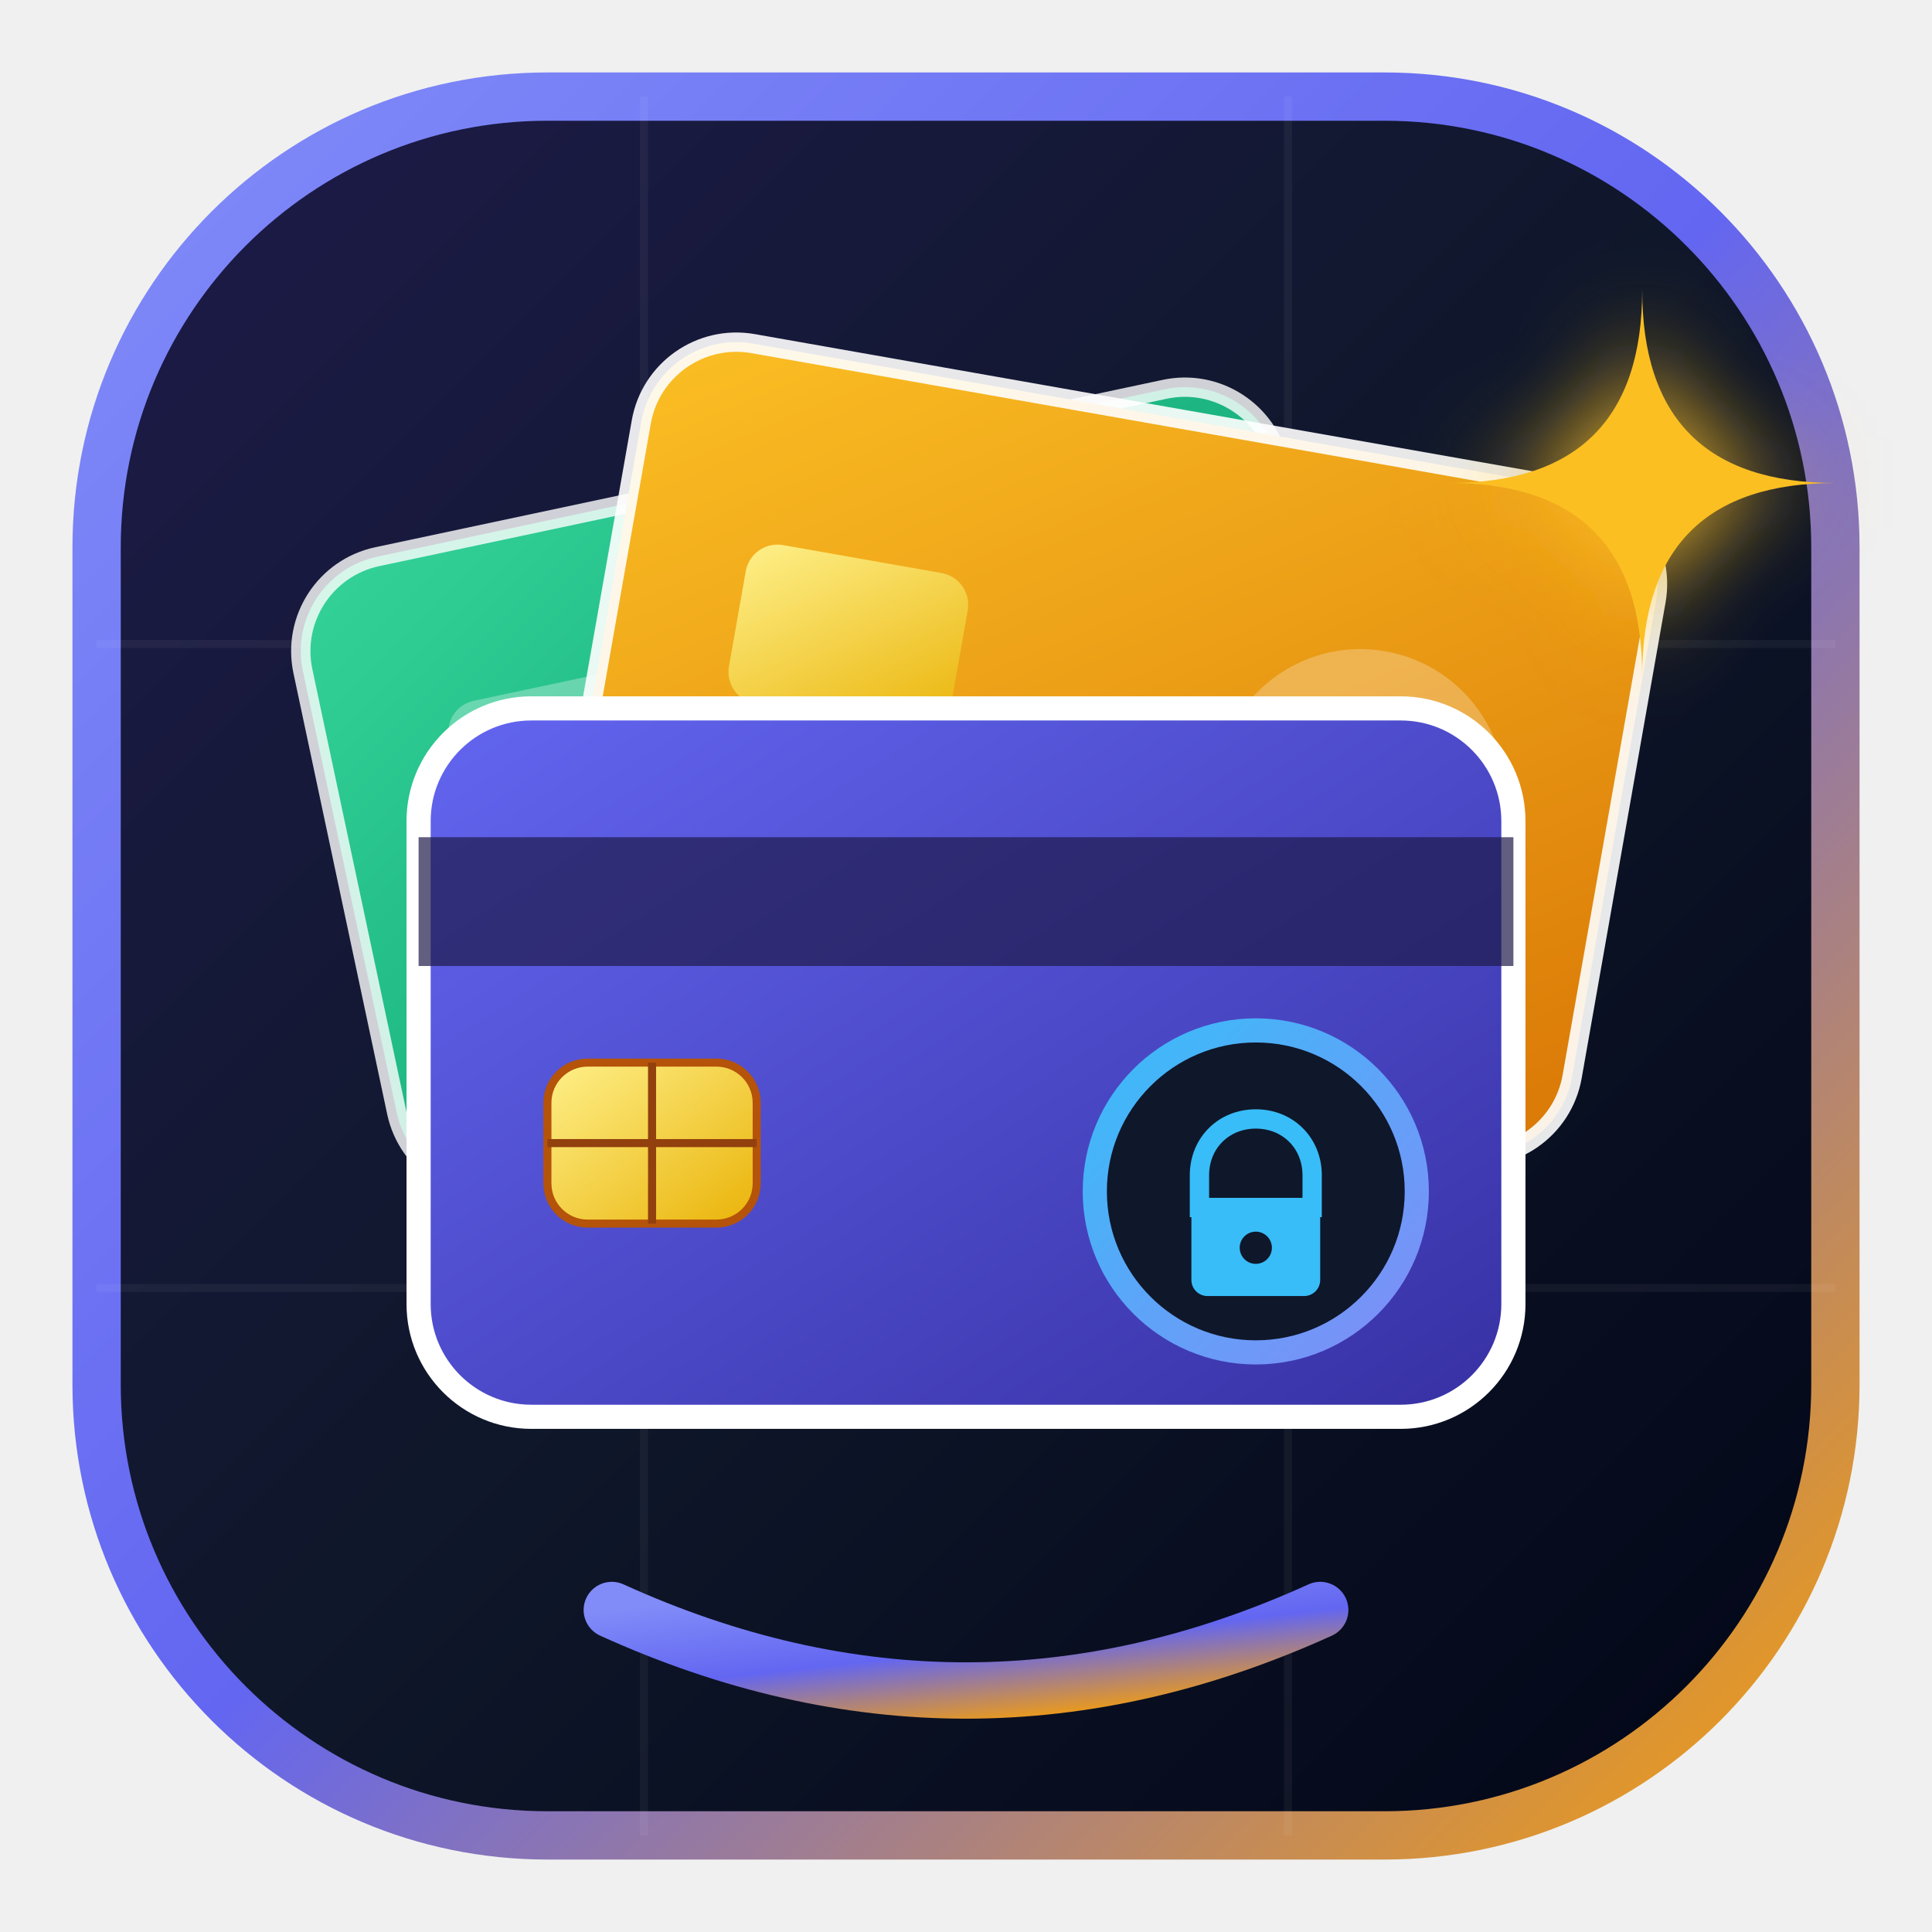
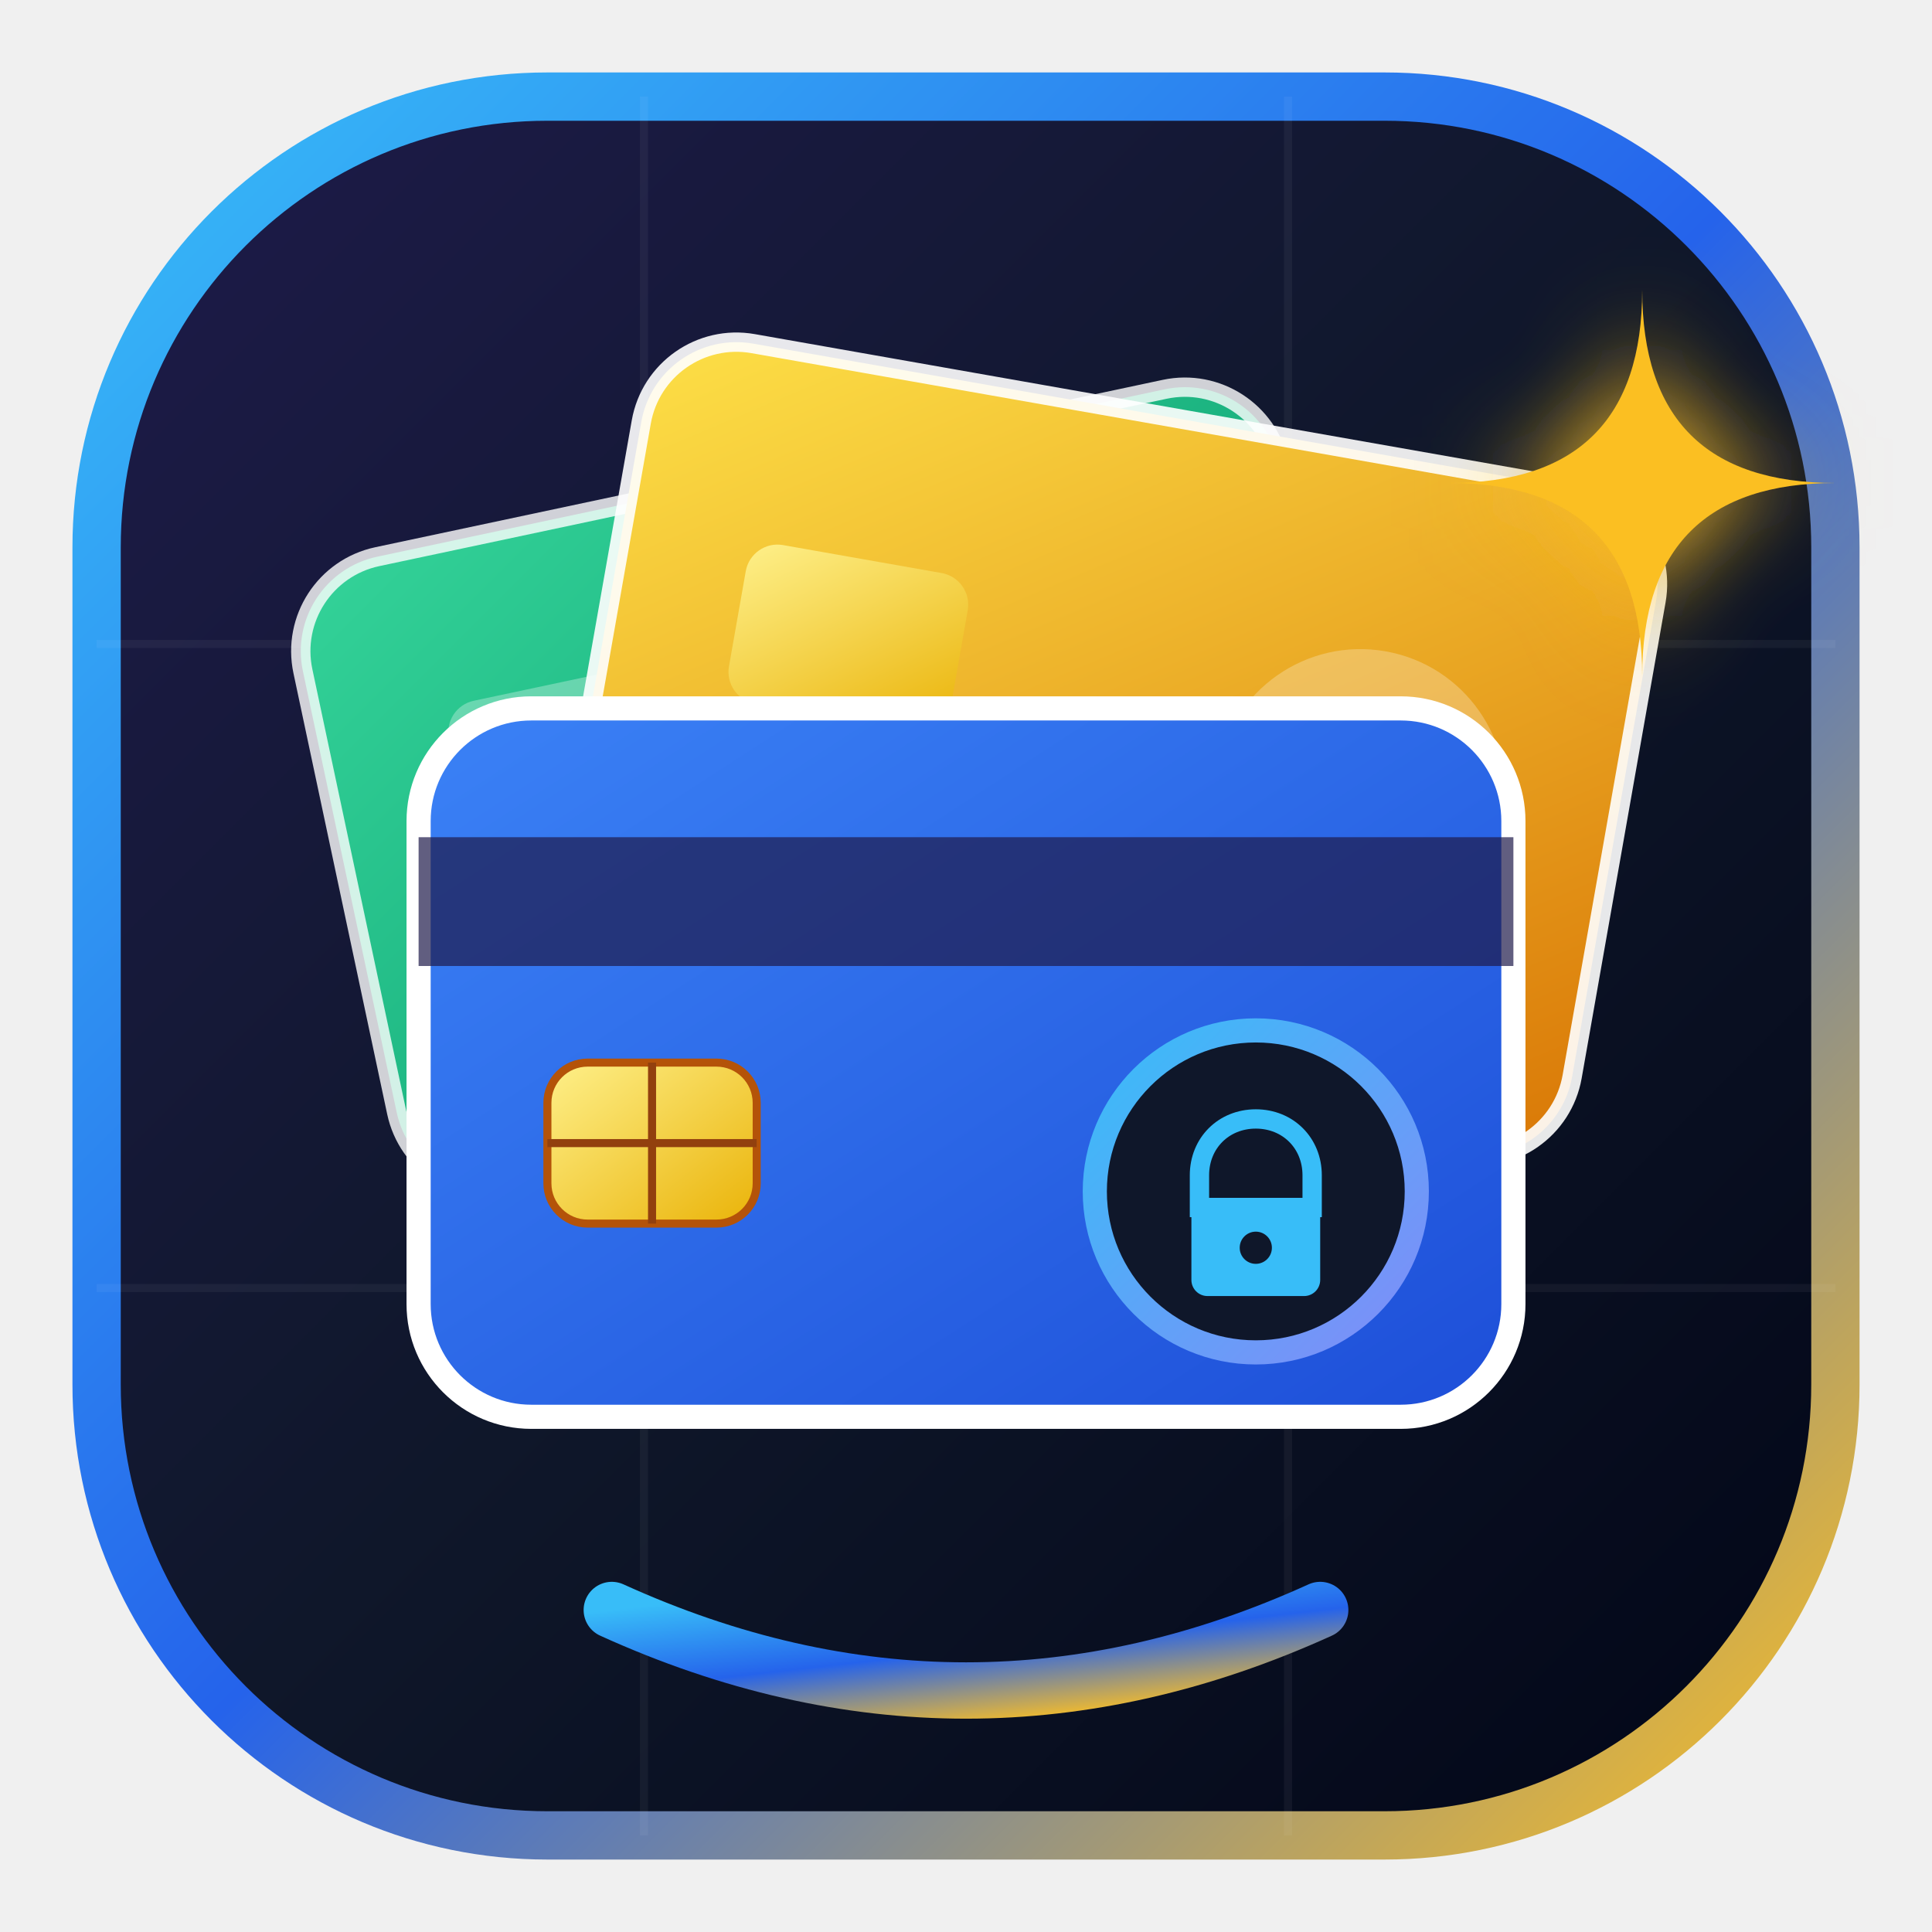
<svg xmlns="http://www.w3.org/2000/svg" viewBox="0 0 120 120" width="100%" height="100%">
  <defs>
    <linearGradient id="vaultBgGrad" x1="0%" y1="0%" x2="100%" y2="100%">
      <stop offset="0%" stop-color="#1e1b4b" />
      <stop offset="50%" stop-color="#0f172a" />
      <stop offset="100%" stop-color="#020617" />
    </linearGradient>
    <linearGradient id="shieldBorderGrad" x1="0%" y1="0%" x2="100%" y2="100%">
-       <stop offset="0%" stop-color="#818cf8" />
-       <stop offset="50%" stop-color="#6366f1" />
-       <stop offset="100%" stop-color="#f59e0b" />
+       <stop offset="0%" stop-color="#38bdf8" />
+       <stop offset="50%" stop-color="#2563eb" />
+       <stop offset="100%" stop-color="#fbbf24" />
    </linearGradient>
    <linearGradient id="cardEmeraldGrad" x1="0%" y1="0%" x2="100%" y2="100%">
      <stop offset="0%" stop-color="#34d399" />
      <stop offset="100%" stop-color="#059669" />
    </linearGradient>
    <linearGradient id="cardGoldGrad" x1="0%" y1="0%" x2="100%" y2="100%">
-       <stop offset="0%" stop-color="#fbbf24" />
+       <stop offset="0%" stop-color="#fde047" />
      <stop offset="100%" stop-color="#d97706" />
    </linearGradient>
    <linearGradient id="cardIndigoGrad" x1="0%" y1="0%" x2="100%" y2="100%">
-       <stop offset="0%" stop-color="#6366f1" />
-       <stop offset="100%" stop-color="#3730a3" />
+       <stop offset="0%" stop-color="#3b82f6" />
+       <stop offset="100%" stop-color="#1d4ed8" />
    </linearGradient>
    <linearGradient id="chipGrad" x1="0%" y1="0%" x2="100%" y2="100%">
      <stop offset="0%" stop-color="#fef08a" />
      <stop offset="100%" stop-color="#eab308" />
    </linearGradient>
    <linearGradient id="lockRingGrad" x1="0%" y1="0%" x2="100%" y2="100%">
      <stop offset="0%" stop-color="#38bdf8" />
      <stop offset="100%" stop-color="#818cf8" />
    </linearGradient>
    <filter id="glow" x="-20%" y="-20%" width="140%" height="140%">
      <feGaussianBlur stdDeviation="3" result="blur" />
      <feComposite in="SourceGraphic" in2="blur" operator="over" />
    </filter>
  </defs>
  <rect x="6" y="6" width="108" height="108" rx="28" fill="url(#vaultBgGrad)" stroke="url(#shieldBorderGrad)" stroke-width="3" />
  <path d="M 6 40 L 114 40 M 6 80 L 114 80 M 40 6 L 40 114 M 80 6 L 80 114" stroke="#ffffff" stroke-width="0.5" stroke-opacity="0.05" />
  <g transform="translate(22, 28) rotate(-12, 35, 25)">
    <rect x="0" y="0" width="62" height="40" rx="6" fill="url(#cardEmeraldGrad)" stroke="#ffffff" stroke-width="1.2" stroke-opacity="0.8" />
    <rect x="8" y="10" width="12" height="9" rx="2" fill="#ffffff" fill-opacity="0.3" />
    <line x1="8" y1="28" x2="48" y2="28" stroke="#ffffff" stroke-width="2" stroke-linecap="round" stroke-opacity="0.5" />
  </g>
  <g transform="translate(36, 26) rotate(10, 35, 25)">
    <rect x="0" y="0" width="64" height="42" rx="6" fill="url(#cardGoldGrad)" stroke="#ffffff" stroke-width="1.2" stroke-opacity="0.9" />
    <circle cx="48" cy="21" r="9" fill="#ffffff" fill-opacity="0.25" />
    <rect x="8" y="12" width="14" height="10" rx="2" fill="url(#chipGrad)" />
  </g>
  <g transform="translate(26, 44)">
    <rect x="0" y="0" width="68" height="44" rx="7" fill="url(#cardIndigoGrad)" stroke="#ffffff" stroke-width="1.5" />
    <rect x="0" y="8" width="68" height="8" fill="#1e1b4b" fill-opacity="0.7" />
    <rect x="8" y="22" width="13" height="10" rx="2.5" fill="url(#chipGrad)" stroke="#b45309" stroke-width="0.5" />
    <line x1="14.5" y1="22" x2="14.5" y2="32" stroke="#92400e" stroke-width="0.5" />
    <line x1="8" y1="27" x2="21" y2="27" stroke="#92400e" stroke-width="0.5" />
    <g transform="translate(42, 20)">
      <circle cx="10" cy="10" r="10" fill="#0f172a" stroke="url(#lockRingGrad)" stroke-width="1.5" />
      <path d="M 10 5.5 C 8 5.5 6.5 7 6.5 9 L 6.5 11 L 13.5 11 L 13.5 9 C 13.5 7 12 5.5 10 5.5 Z" fill="none" stroke="#38bdf8" stroke-width="1.2" />
      <rect x="6" y="10.5" width="8" height="6" rx="1" fill="#38bdf8" />
      <circle cx="10" cy="13.5" r="1" fill="#0f172a" />
    </g>
  </g>
  <g transform="translate(90, 18)" filter="url(#glow)">
    <path d="M 12 0 Q 12 12 24 12 Q 12 12 12 24 Q 12 12 0 12 Q 12 12 12 0 Z" fill="#fbbf24" />
  </g>
  <path d="M 38 100 Q 60 110 82 100" fill="none" stroke="url(#shieldBorderGrad)" stroke-width="3.5" stroke-linecap="round" />
</svg>
